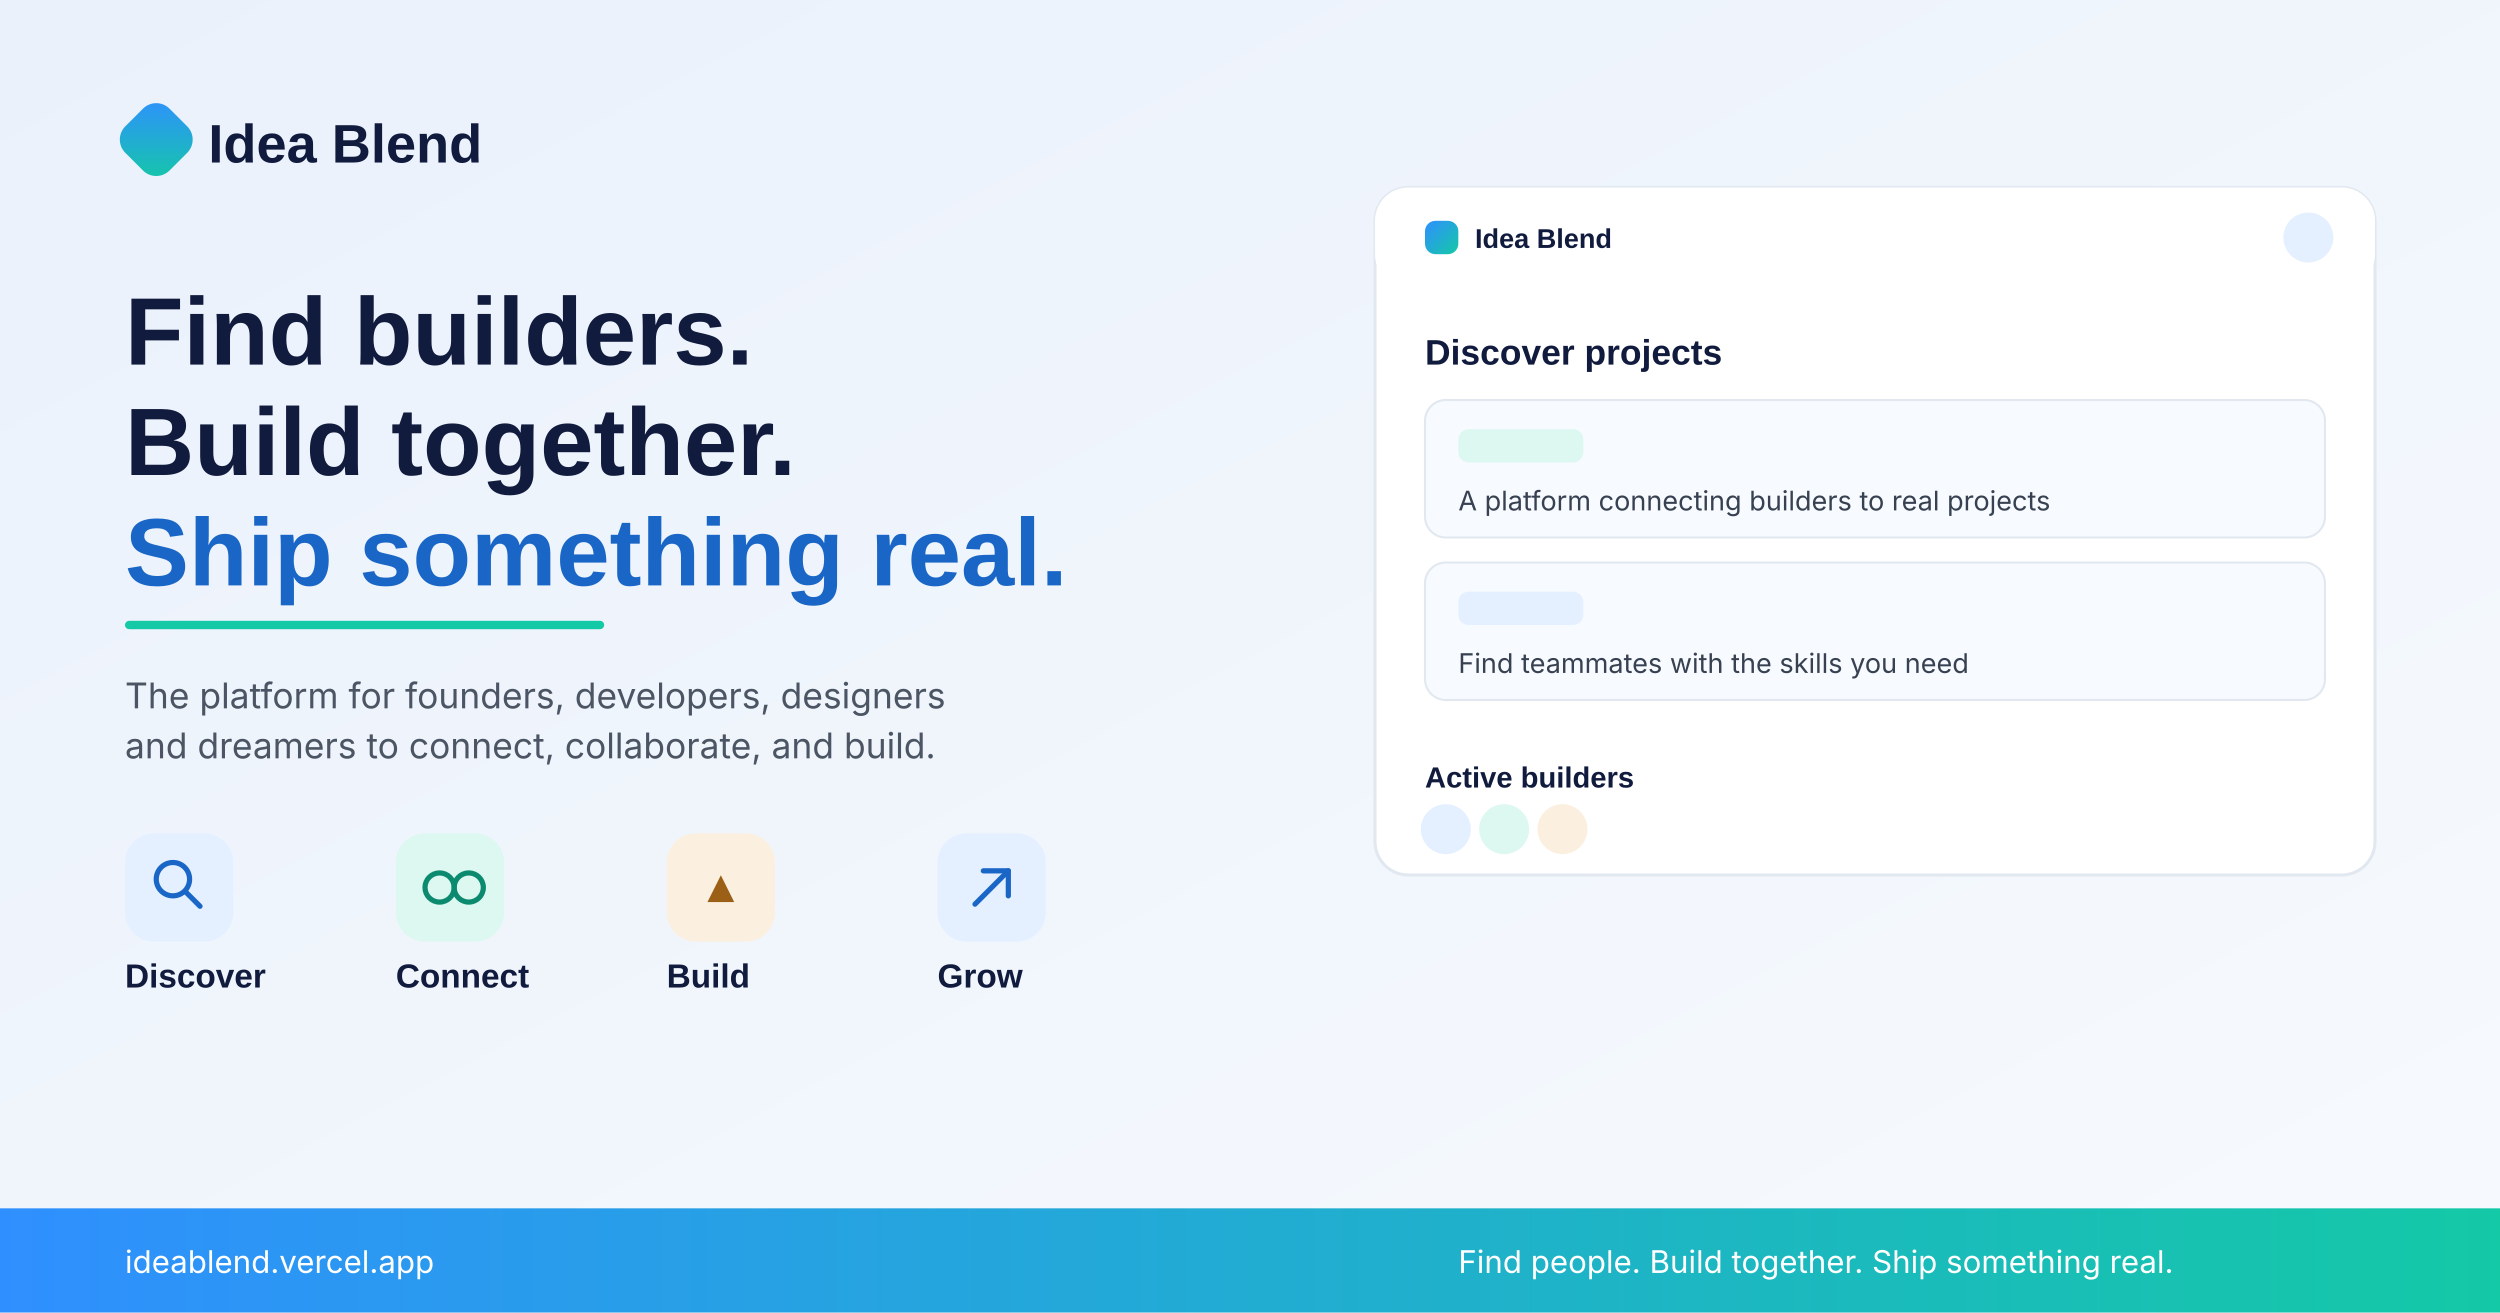
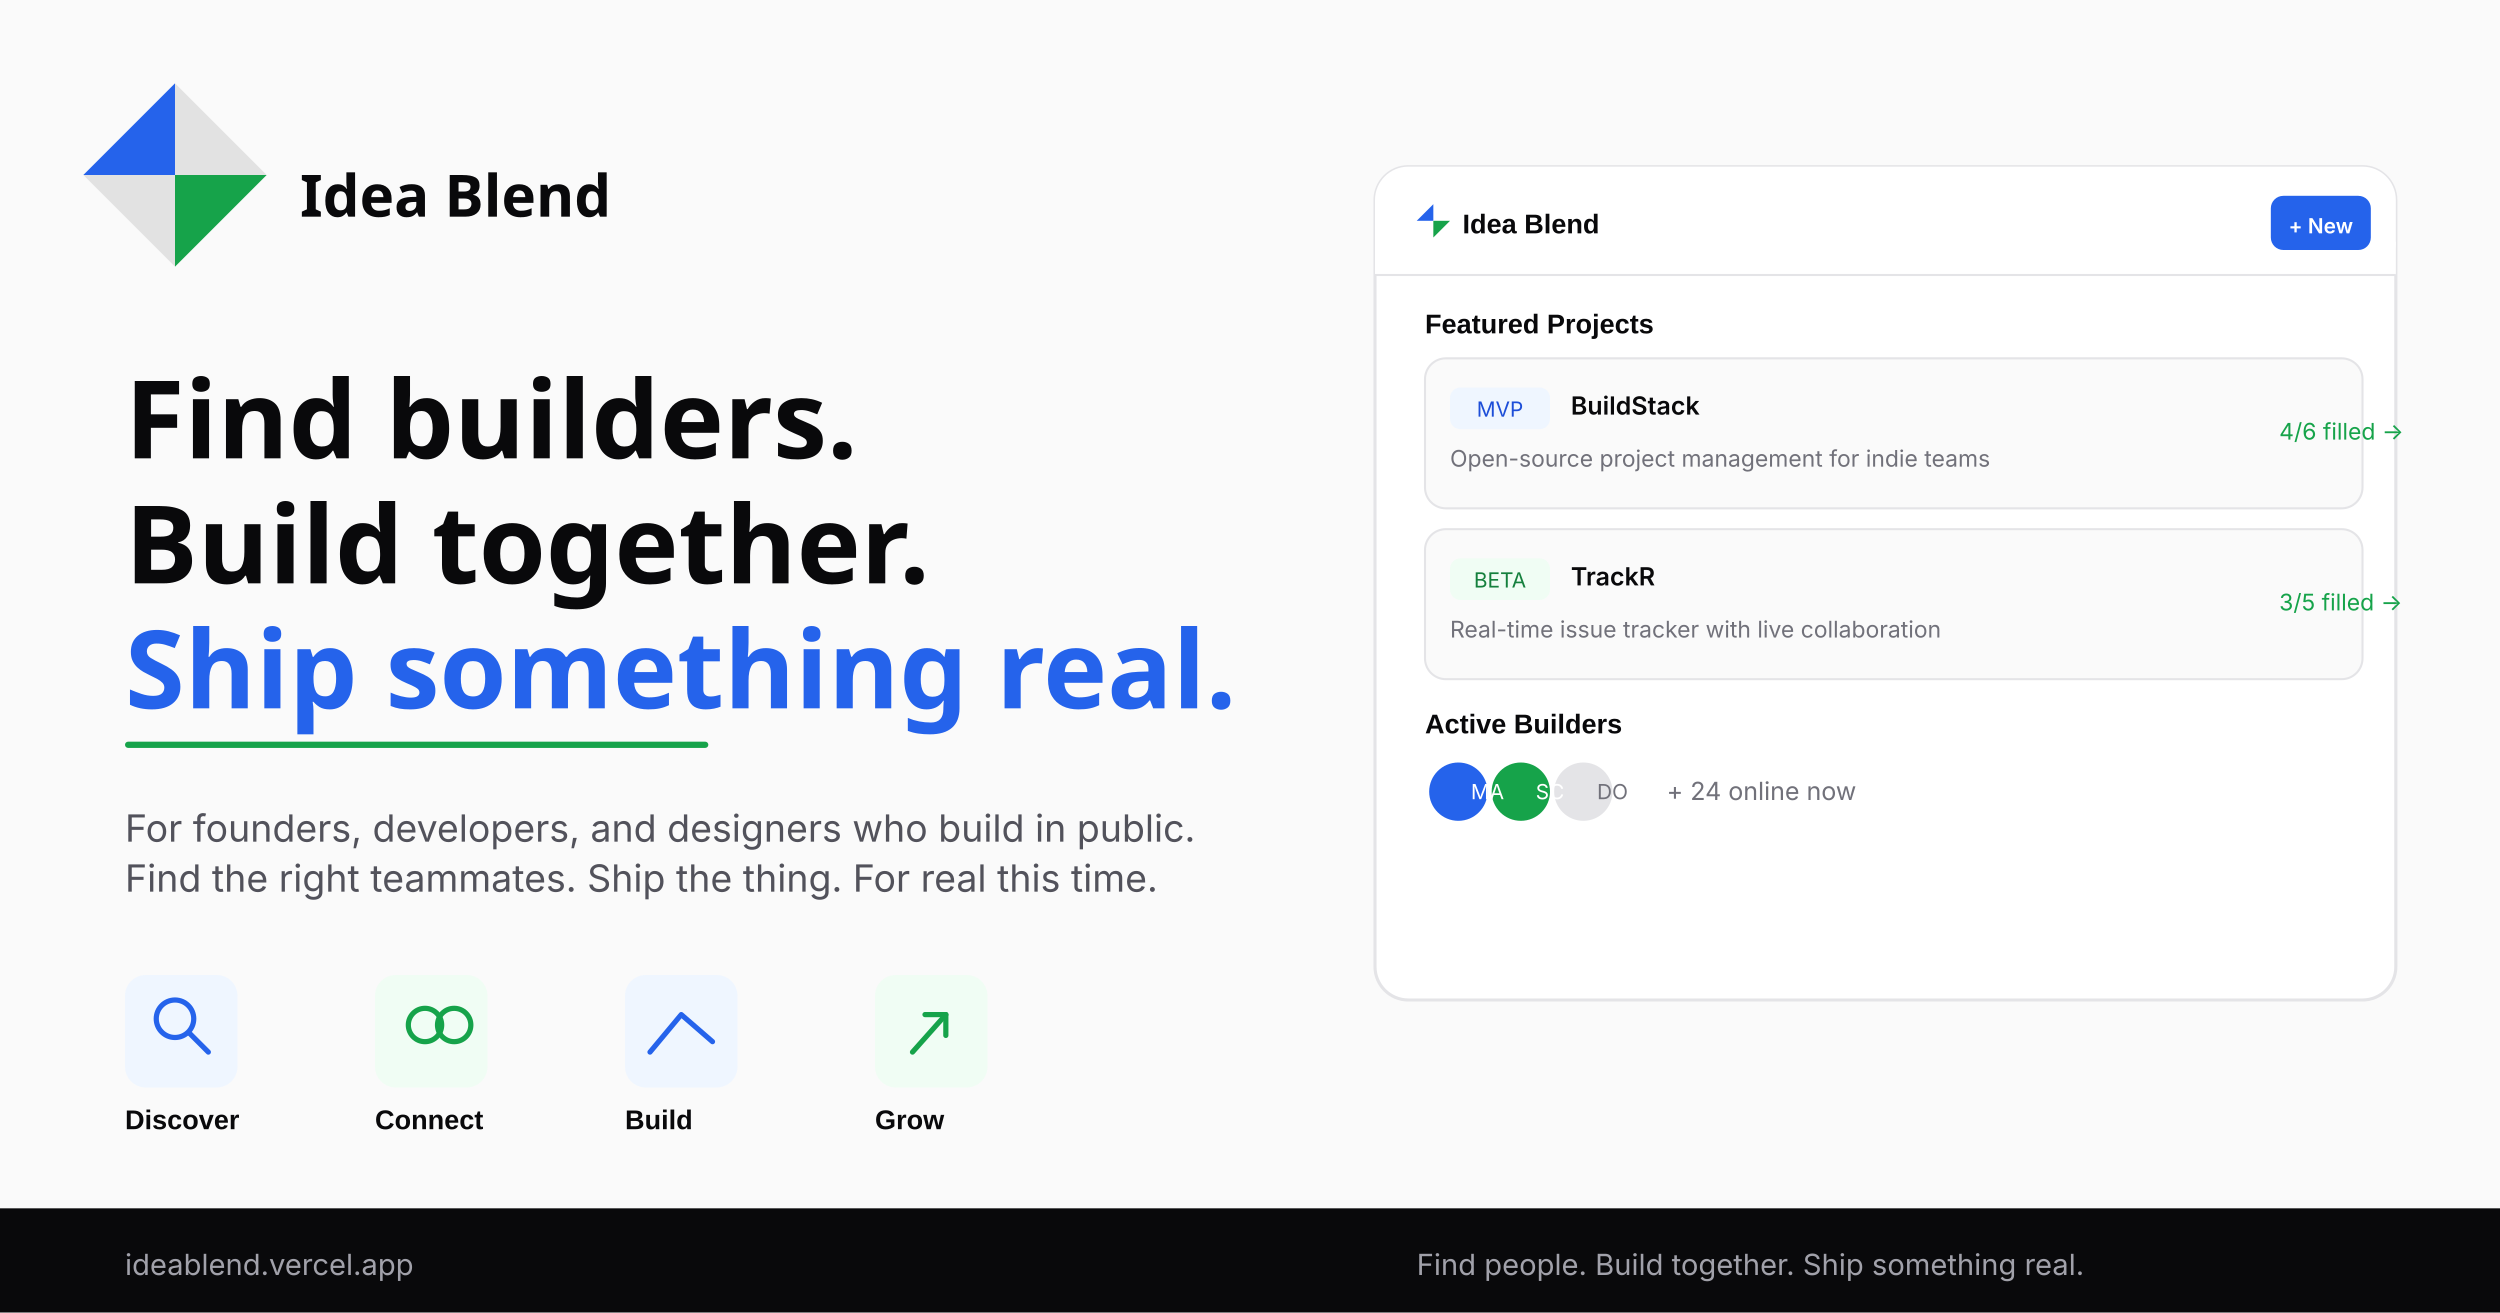
<svg xmlns="http://www.w3.org/2000/svg" width="1200" height="630" viewBox="0 0 1200 630">
-   <defs>
-     <linearGradient id="bgGrad" x1="0%" y1="0%" x2="100%" y2="100%">
-       <stop offset="0%" stop-color="#EAF1FB" />
-       <stop offset="100%" stop-color="#F7FAFE" />
-     </linearGradient>
-     <linearGradient id="markGrad" x1="0%" y1="0%" x2="100%" y2="100%">
-       <stop offset="0%" stop-color="#2F8FFF" />
-       <stop offset="100%" stop-color="#14C9A6" />
-     </linearGradient>
-     <linearGradient id="footerGrad" x1="0%" y1="0%" x2="100%" y2="0%">
-       <stop offset="0%" stop-color="#2F8FFF" />
-       <stop offset="100%" stop-color="#14C9A6" />
-     </linearGradient>
-   </defs>
-   <rect width="1200" height="630" fill="url(#bgGrad)" />
-   <rect x="60" y="52" width="30" height="30" rx="9" fill="url(#markGrad)" transform="rotate(45 75 67)" />
-   <text x="100" y="78" font-family="Unbounded, Arial, sans-serif" font-weight="800" font-size="26" fill="#101B3D">Idea Blend</text>
-   <text x="60" y="175" font-family="Unbounded, Arial, sans-serif" font-weight="800" font-size="46" fill="#101B3D">Find builders.</text>
-   <text x="60" y="228" font-family="Unbounded, Arial, sans-serif" font-weight="800" font-size="46" fill="#101B3D">Build together.</text>
-   <text x="60" y="281" font-family="Unbounded, Arial, sans-serif" font-weight="800" font-size="46" fill="#1A66C7">Ship something real.</text>
-   <rect x="60" y="298" width="230" height="4" rx="2" fill="#14C9A6" />
-   <text x="60" y="340" font-family="Inter, Arial, sans-serif" font-size="17" fill="#4B5563">The platform for founders, developers, designers</text>
-   <text x="60" y="364" font-family="Inter, Arial, sans-serif" font-size="17" fill="#4B5563">and dreamers to connect, collaborate, and build.</text>
-   <g font-family="Unbounded, Arial, sans-serif">
-     <rect x="60" y="400" width="52" height="52" rx="14" fill="#E4F0FF" />
-     <circle cx="83" cy="422" r="8" fill="none" stroke="#1A66C7" stroke-width="2.5" />
-     <line x1="89" y1="428" x2="96" y2="435" stroke="#1A66C7" stroke-width="2.5" stroke-linecap="round" />
-     <text x="60" y="474" font-size="16" font-weight="700" fill="#101B3D">Discover</text>
-     <rect x="190" y="400" width="52" height="52" rx="14" fill="#DDF7F1" />
-     <circle cx="211" cy="426" r="7" fill="none" stroke="#0B8A70" stroke-width="2.5" />
-     <circle cx="225" cy="426" r="7" fill="none" stroke="#0B8A70" stroke-width="2.5" />
-     <text x="190" y="474" font-size="16" font-weight="700" fill="#101B3D">Connect</text>
-     <rect x="320" y="400" width="52" height="52" rx="14" fill="#FBEFE0" />
-     <text x="346" y="433" font-size="22" text-anchor="middle" fill="#9C5F16">▲</text>
-     <text x="320" y="474" font-size="16" font-weight="700" fill="#101B3D">Build</text>
-     <rect x="450" y="400" width="52" height="52" rx="14" fill="#E4F0FF" />
-     <line x1="468" y1="434" x2="484" y2="418" stroke="#1A66C7" stroke-width="2.5" stroke-linecap="round" />
-     <polyline points="472,418 484,418 484,430" fill="none" stroke="#1A66C7" stroke-width="2.5" stroke-linecap="round" stroke-linejoin="round" />
-     <text x="450" y="474" font-size="16" font-weight="700" fill="#101B3D">Grow</text>
-   </g>
-   <g>
-     <rect x="660" y="90" width="480" height="330" rx="16" fill="#FFFFFF" stroke="#E2E8F0" stroke-width="1.5" />
-     <rect x="660" y="90" width="480" height="48" rx="16" fill="#FFFFFF" />
-     <rect x="684" y="106" width="16" height="16" rx="5" fill="url(#markGrad)" />
-     <text x="708" y="119" font-family="Unbounded, Arial, sans-serif" font-weight="700" font-size="13" fill="#101B3D">Idea Blend</text>
-     <circle cx="1108" cy="114" r="12" fill="#E4F0FF" />
-     <text x="684" y="175" font-family="Unbounded, Arial, sans-serif" font-weight="700" font-size="17" fill="#101B3D">Discover projects</text>
-     <rect x="684" y="192" width="432" height="66" rx="10" fill="#F7FAFE" stroke="#E2E8F0" />
-     <rect x="700" y="206" width="60" height="16" rx="5" fill="#DDF7F1" />
-     <text x="700" y="245" font-family="Inter, Arial, sans-serif" font-size="13" fill="#374151">A platform connecting builders to real projects</text>
-     <rect x="684" y="270" width="432" height="66" rx="10" fill="#F7FAFE" stroke="#E2E8F0" />
-     <rect x="700" y="284" width="60" height="16" rx="5" fill="#E4F0FF" />
-     <text x="700" y="323" font-family="Inter, Arial, sans-serif" font-size="13" fill="#374151">Find teammates with the skills you need</text>
-     <text x="684" y="378" font-family="Unbounded, Arial, sans-serif" font-weight="700" font-size="14" fill="#101B3D">Active builders</text>
-     <circle cx="694" cy="398" r="12" fill="#E4F0FF" />
-     <circle cx="722" cy="398" r="12" fill="#DDF7F1" />
-     <circle cx="750" cy="398" r="12" fill="#FBEFE0" />
-   </g>
-   <rect x="0" y="580" width="1200" height="50" fill="url(#footerGrad)" />
-   <text x="60" y="611" font-family="Inter, Arial, sans-serif" font-size="15" fill="#FFFFFF">ideablend.vercel.app</text>
-   <text x="700" y="611" font-family="Inter, Arial, sans-serif" font-size="15" fill="#FFFFFF">Find people. Build together. Ship something real.</text>
+   <rect width="1200" height="630" fill="#FAFAFA" />
+   <path d="M84 40 L40 84 L84 84 Z" fill="#2563EB" />
+   <path d="M84 84 L128 84 L84 128 Z" fill="#16A34A" />
+   <path d="M84 40 L128 84 L84 84 Z" fill="#09090B" opacity="0.10" />
+   <path d="M40 84 L84 84 L84 128 Z" fill="#09090B" opacity="0.10" />
+   <text x="144" y="104" font-family="Unbounded, Arial Black, sans-serif" font-weight="800" font-size="28" fill="#09090B">Idea Blend</text>
+   <text x="60" y="220" font-family="Unbounded, Arial Black, sans-serif" font-weight="800" font-size="52" fill="#09090B">Find builders.</text>
+   <text x="60" y="280" font-family="Unbounded, Arial Black, sans-serif" font-weight="800" font-size="52" fill="#09090B">Build together.</text>
+   <text x="60" y="340" font-family="Unbounded, Arial Black, sans-serif" font-weight="800" font-size="52" fill="#2563EB">Ship something real.</text>
+   <rect x="60" y="356" width="280" height="3" rx="1.5" fill="#16A34A" />
+   <text x="60" y="404" font-family="Inter, Arial, sans-serif" font-size="18" fill="#52525B">For founders, developers, and designers who build in public.</text>
+   <text x="60" y="428" font-family="Inter, Arial, sans-serif" font-size="18" fill="#52525B">Find the right teammates. Ship the thing. For real this time.</text>
+   <rect x="60" y="468" width="54" height="54" rx="10" fill="#EFF6FF" />
+   <circle cx="84" cy="489" r="9" fill="none" stroke="#2563EB" stroke-width="2.5" />
+   <line x1="91" y1="496" x2="100" y2="505" stroke="#2563EB" stroke-width="2.5" stroke-linecap="round" />
+   <text x="60" y="542" font-family="Unbounded, Arial, sans-serif" font-weight="700" font-size="13" fill="#09090B">Discover</text>
+   <rect x="180" y="468" width="54" height="54" rx="10" fill="#F0FDF4" />
+   <circle cx="204" cy="492" r="8" fill="none" stroke="#16A34A" stroke-width="2.5" />
+   <circle cx="218" cy="492" r="8" fill="none" stroke="#16A34A" stroke-width="2.5" />
+   <text x="180" y="542" font-family="Unbounded, Arial, sans-serif" font-weight="700" font-size="13" fill="#09090B">Connect</text>
+   <rect x="300" y="468" width="54" height="54" rx="10" fill="#EFF6FF" />
+   <polyline points="312,505 327,487 342,500" fill="none" stroke="#2563EB" stroke-width="2.5" stroke-linecap="round" stroke-linejoin="round" />
+   <text x="300" y="542" font-family="Unbounded, Arial, sans-serif" font-weight="700" font-size="13" fill="#09090B">Build</text>
+   <rect x="420" y="468" width="54" height="54" rx="10" fill="#F0FDF4" />
+   <line x1="438" y1="505" x2="454" y2="487" stroke="#16A34A" stroke-width="2.5" stroke-linecap="round" />
+   <polyline points="444,487 454,487 454,497" fill="none" stroke="#16A34A" stroke-width="2.5" stroke-linecap="round" stroke-linejoin="round" />
+   <text x="420" y="542" font-family="Unbounded, Arial, sans-serif" font-weight="700" font-size="13" fill="#09090B">Grow</text>
+   <rect x="660" y="80" width="490" height="400" rx="16" fill="#FFFFFF" stroke="#E4E4E7" stroke-width="1.5" />
+   <rect x="660" y="80" width="490" height="52" rx="16" fill="#FFFFFF" />
+   <rect x="660" y="116" width="490" height="16" fill="#FFFFFF" />
+   <path d="M688 98 L680 106 L688 106 Z" fill="#2563EB" />
+   <path d="M688 106 L696 106 L688 114 Z" fill="#16A34A" />
+   <text x="702" y="112" font-family="Unbounded, Arial, sans-serif" font-weight="700" font-size="13" fill="#09090B">Idea Blend</text>
+   <rect x="1090" y="94" width="48" height="26" rx="6" fill="#2563EB" />
+   <text x="1114" y="112" font-family="Inter, Arial, sans-serif" font-weight="600" font-size="10" fill="#FFFFFF" text-anchor="middle">+ New</text>
+   <line x1="660" y1="132" x2="1150" y2="132" stroke="#E4E4E7" stroke-width="1" />
+   <text x="684" y="160" font-family="Unbounded, Arial, sans-serif" font-weight="700" font-size="13" fill="#09090B">Featured Projects</text>
+   <rect x="684" y="172" width="450" height="72" rx="10" fill="#FAFAFA" stroke="#E4E4E7" />
+   <rect x="696" y="186" width="48" height="20" rx="5" fill="#EFF6FF" />
+   <text x="720" y="200" font-family="Inter, Arial, sans-serif" font-size="10" fill="#1D4ED8" text-anchor="middle">MVP</text>
+   <text x="754" y="199" font-family="Inter, Arial, sans-serif" font-weight="600" font-size="12" fill="#09090B">BuildStack</text>
+   <text x="696" y="224" font-family="Inter, Arial, sans-serif" font-size="11" fill="#71717A">Open-source project management for indie teams</text>
+   <text x="1094" y="211" font-family="Inter, Arial, sans-serif" font-size="11" fill="#16A34A">4/6 filled →</text>
+   <rect x="684" y="254" width="450" height="72" rx="10" fill="#FAFAFA" stroke="#E4E4E7" />
+   <rect x="696" y="268" width="48" height="20" rx="5" fill="#F0FDF4" />
+   <text x="720" y="282" font-family="Inter, Arial, sans-serif" font-size="10" fill="#15803D" text-anchor="middle">BETA</text>
+   <text x="754" y="281" font-family="Inter, Arial, sans-serif" font-weight="600" font-size="12" fill="#09090B">TrackR</text>
+   <text x="696" y="306" font-family="Inter, Arial, sans-serif" font-size="11" fill="#71717A">Real-time issue tracker with live collaboration</text>
+   <text x="1094" y="293" font-family="Inter, Arial, sans-serif" font-size="11" fill="#16A34A">3/5 filled →</text>
+   <text x="684" y="352" font-family="Unbounded, Arial, sans-serif" font-weight="700" font-size="13" fill="#09090B">Active Builders</text>
+   <circle cx="700" cy="380" r="14" fill="#2563EB" />
+   <circle cx="730" cy="380" r="14" fill="#16A34A" />
+   <circle cx="760" cy="380" r="14" fill="#E4E4E7" />
+   <text x="714" y="380" font-family="Inter, Arial, sans-serif" font-size="10" fill="#FFFFFF" text-anchor="middle" dominant-baseline="middle">MA</text>
+   <text x="744" y="380" font-family="Inter, Arial, sans-serif" font-size="10" fill="#FFFFFF" text-anchor="middle" dominant-baseline="middle">SC</text>
+   <text x="774" y="380" font-family="Inter, Arial, sans-serif" font-size="10" fill="#71717A" text-anchor="middle" dominant-baseline="middle">DO</text>
+   <text x="800" y="384" font-family="Inter, Arial, sans-serif" font-size="12" fill="#71717A">+ 24 online now</text>
+   <rect x="0" y="580" width="1200" height="50" fill="#09090B" />
+   <text x="60" y="612" font-family="Inter, Arial, sans-serif" font-size="14" fill="#A1A1AA">ideablend.vercel.app</text>
+   <text x="680" y="612" font-family="Inter, Arial, sans-serif" font-size="14" fill="#A1A1AA">Find people. Build together. Ship something real.</text>
</svg>
